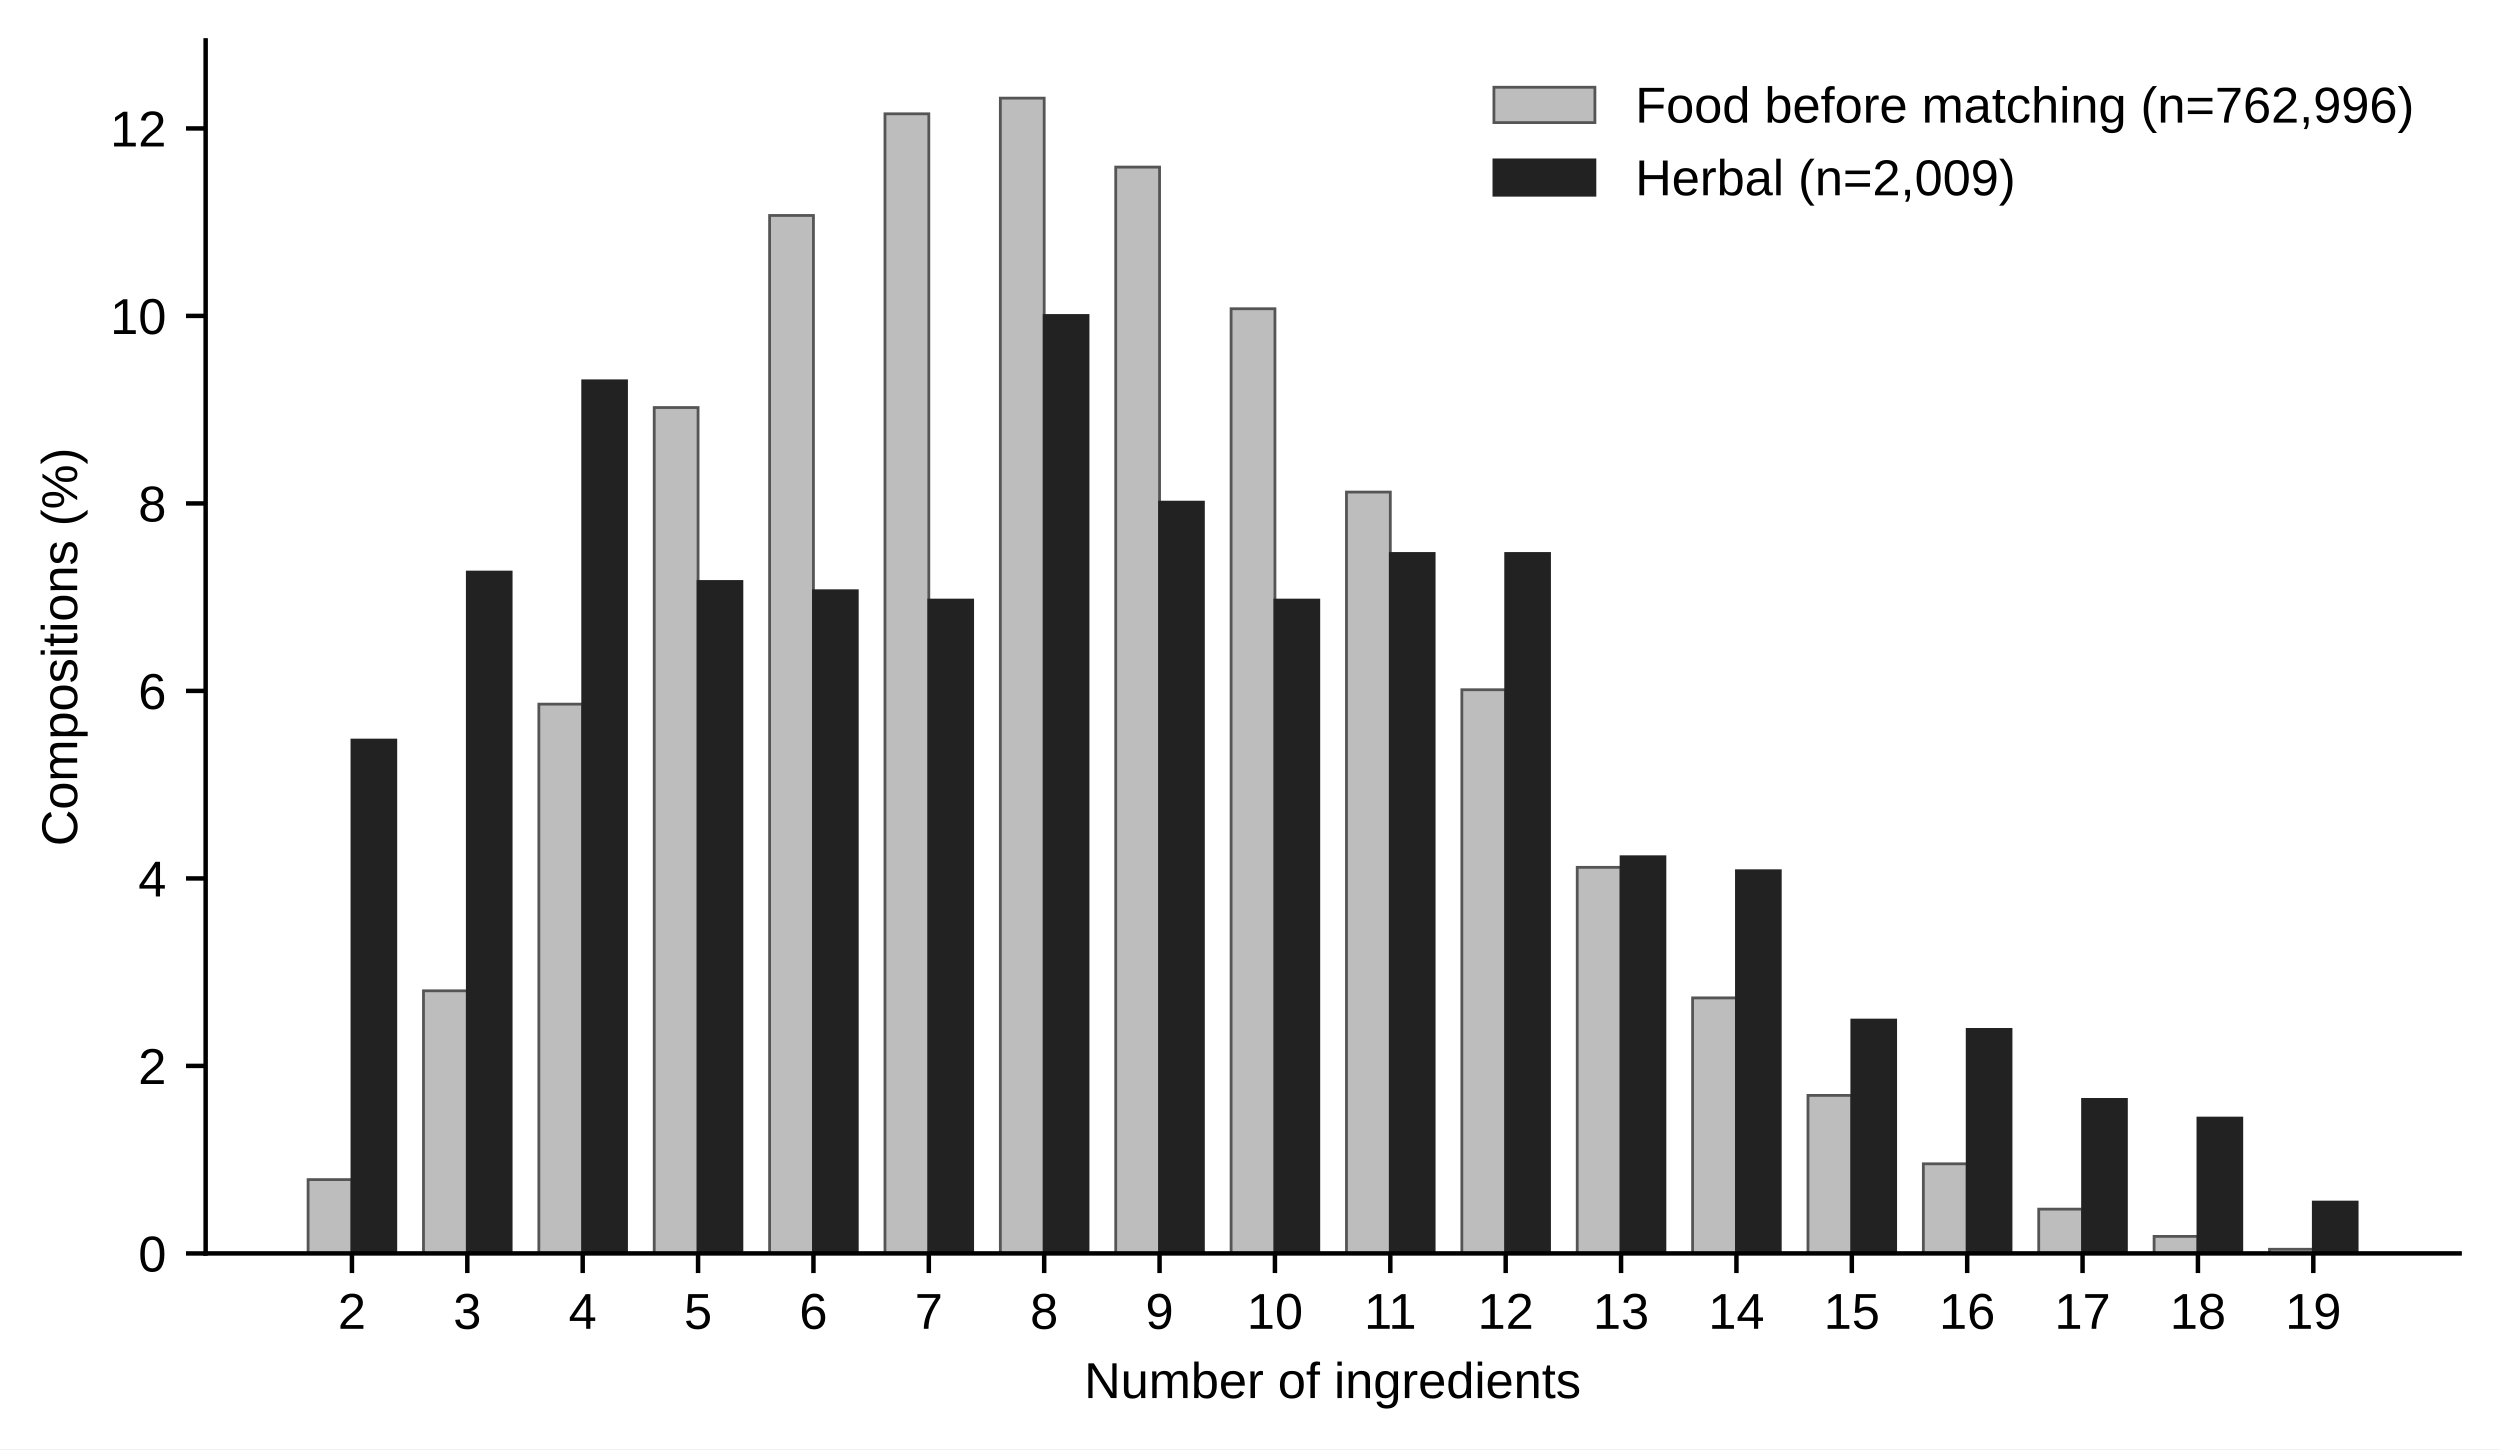
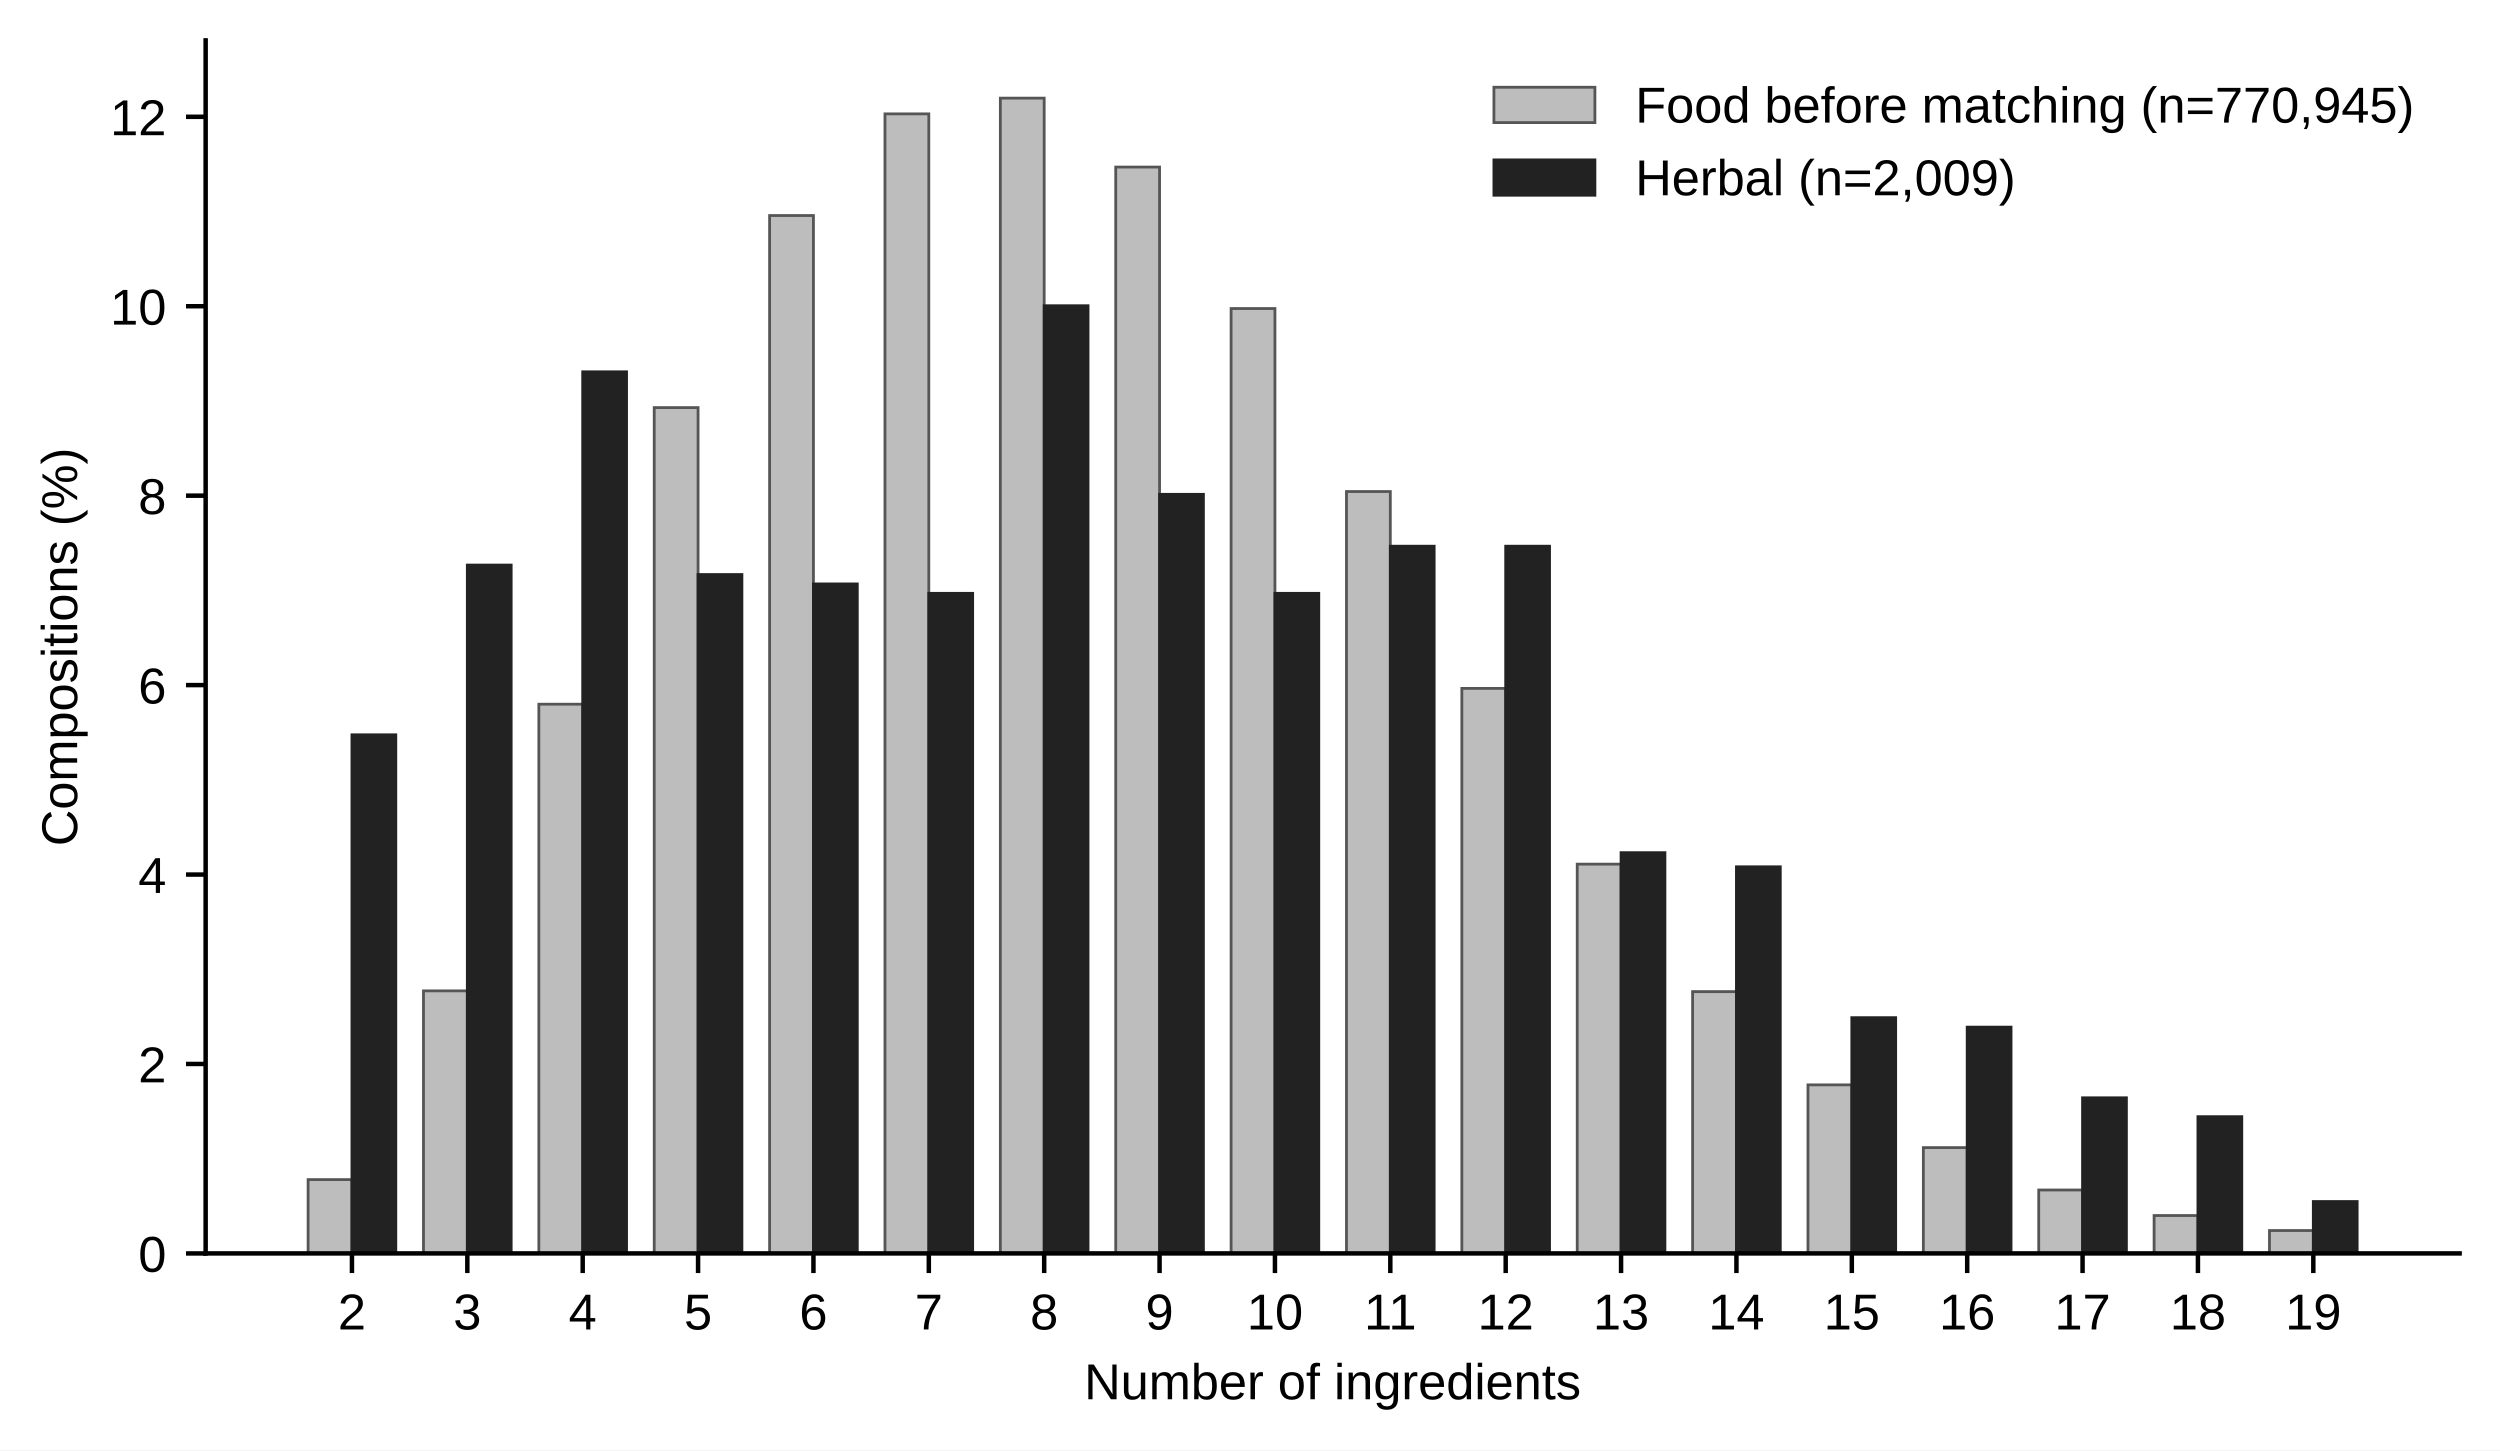
- <svg xmlns="http://www.w3.org/2000/svg" xmlns:xlink="http://www.w3.org/1999/xlink" width="445.616pt" height="258.293pt" viewBox="0 0 445.616 258.293" version="1.1">
+ <svg xmlns="http://www.w3.org/2000/svg" xmlns:xlink="http://www.w3.org/1999/xlink" width="445.616pt" height="258.509pt" viewBox="0 0 445.616 258.509" version="1.1">
  <defs>
    <style type="text/css">*{stroke-linejoin: round; stroke-linecap: butt}</style>
  </defs>
  <g id="figure_1">
    <g id="patch_1">
-       <path d="M 0 258.293 L 445.616 258.293 L 445.616 0 L 0 0 z " style="fill: #ffffff" />
+       <path d="M 0 258.509 L 445.616 258.509 L 445.616 0 L 0 0 z " style="fill: #ffffff" />
    </g>
    <g id="axes_1">
      <g id="patch_2">
        <path d="M 36.656 223.416 L 438.416 223.416 L 438.416 7.2 L 36.656 7.2 z " style="fill: #ffffff" />
      </g>
      <g id="patch_3">
-         <path d="M 54.917 223.416 L 62.732 223.416 L 62.732 210.26 L 54.917 210.26 z " clip-path="url(#p88fdc38432)" style="fill: #bdbdbd; stroke: #555555; stroke-width: 0.5; stroke-linejoin: miter" />
+         <path d="M 54.918 223.416 L 62.733 223.416 L 62.733 210.261 L 54.918 210.261 z " clip-path="url(#p58b0df833a)" style="fill: #bdbdbd; stroke: #555555; stroke-width: 0.5; stroke-linejoin: miter" />
      </g>
      <g id="patch_4">
-         <path d="M 75.483 223.416 L 83.297 223.416 L 83.297 176.611 L 75.483 176.611 z " clip-path="url(#p88fdc38432)" style="fill: #bdbdbd; stroke: #555555; stroke-width: 0.5; stroke-linejoin: miter" />
+         <path d="M 75.483 223.416 L 83.298 223.416 L 83.298 176.615 L 75.483 176.615 z " clip-path="url(#p58b0df833a)" style="fill: #bdbdbd; stroke: #555555; stroke-width: 0.5; stroke-linejoin: miter" />
      </g>
      <g id="patch_5">
-         <path d="M 96.048 223.416 L 103.862 223.416 L 103.862 125.506 L 96.048 125.506 z " clip-path="url(#p88fdc38432)" style="fill: #bdbdbd; stroke: #555555; stroke-width: 0.5; stroke-linejoin: miter" />
+         <path d="M 96.048 223.416 L 103.863 223.416 L 103.863 125.516 L 96.048 125.516 z " clip-path="url(#p58b0df833a)" style="fill: #bdbdbd; stroke: #555555; stroke-width: 0.5; stroke-linejoin: miter" />
      </g>
      <g id="patch_6">
-         <path d="M 116.613 223.416 L 124.428 223.416 L 124.428 72.643 L 116.613 72.643 z " clip-path="url(#p88fdc38432)" style="fill: #bdbdbd; stroke: #555555; stroke-width: 0.5; stroke-linejoin: miter" />
+         <path d="M 116.613 223.416 L 124.428 223.416 L 124.428 72.658 L 116.613 72.658 z " clip-path="url(#p58b0df833a)" style="fill: #bdbdbd; stroke: #555555; stroke-width: 0.5; stroke-linejoin: miter" />
      </g>
      <g id="patch_7">
-         <path d="M 137.178 223.416 L 144.993 223.416 L 144.993 38.405 L 137.178 38.405 z " clip-path="url(#p88fdc38432)" style="fill: #bdbdbd; stroke: #555555; stroke-width: 0.5; stroke-linejoin: miter" />
+         <path d="M 137.178 223.416 L 144.993 223.416 L 144.993 38.418 L 137.178 38.418 z " clip-path="url(#p58b0df833a)" style="fill: #bdbdbd; stroke: #555555; stroke-width: 0.5; stroke-linejoin: miter" />
      </g>
      <g id="patch_8">
-         <path d="M 157.743 223.416 L 165.558 223.416 L 165.558 20.282 L 157.743 20.282 z " clip-path="url(#p88fdc38432)" style="fill: #bdbdbd; stroke: #555555; stroke-width: 0.5; stroke-linejoin: miter" />
+         <path d="M 157.744 223.416 L 165.558 223.416 L 165.558 20.299 L 157.744 20.299 z " clip-path="url(#p58b0df833a)" style="fill: #bdbdbd; stroke: #555555; stroke-width: 0.5; stroke-linejoin: miter" />
      </g>
      <g id="patch_9">
-         <path d="M 178.308 223.416 L 186.123 223.416 L 186.123 17.496 L 178.308 17.496 z " clip-path="url(#p88fdc38432)" style="fill: #bdbdbd; stroke: #555555; stroke-width: 0.5; stroke-linejoin: miter" />
+         <path d="M 178.309 223.416 L 186.123 223.416 L 186.123 17.496 L 178.309 17.496 z " clip-path="url(#p58b0df833a)" style="fill: #bdbdbd; stroke: #555555; stroke-width: 0.5; stroke-linejoin: miter" />
      </g>
      <g id="patch_10">
-         <path d="M 198.873 223.416 L 206.688 223.416 L 206.688 29.785 L 198.873 29.785 z " clip-path="url(#p88fdc38432)" style="fill: #bdbdbd; stroke: #555555; stroke-width: 0.5; stroke-linejoin: miter" />
+         <path d="M 198.874 223.416 L 206.688 223.416 L 206.688 29.779 L 198.874 29.779 z " clip-path="url(#p58b0df833a)" style="fill: #bdbdbd; stroke: #555555; stroke-width: 0.5; stroke-linejoin: miter" />
      </g>
      <g id="patch_11">
-         <path d="M 219.438 223.416 L 227.253 223.416 L 227.253 55.026 L 219.438 55.026 z " clip-path="url(#p88fdc38432)" style="fill: #bdbdbd; stroke: #555555; stroke-width: 0.5; stroke-linejoin: miter" />
+         <path d="M 219.439 223.416 L 227.254 223.416 L 227.254 54.996 L 219.439 54.996 z " clip-path="url(#p58b0df833a)" style="fill: #bdbdbd; stroke: #555555; stroke-width: 0.5; stroke-linejoin: miter" />
      </g>
      <g id="patch_12">
-         <path d="M 240.003 223.416 L 247.818 223.416 L 247.818 87.709 L 240.003 87.709 z " clip-path="url(#p88fdc38432)" style="fill: #bdbdbd; stroke: #555555; stroke-width: 0.5; stroke-linejoin: miter" />
+         <path d="M 240.004 223.416 L 247.819 223.416 L 247.819 87.611 L 240.004 87.611 z " clip-path="url(#p58b0df833a)" style="fill: #bdbdbd; stroke: #555555; stroke-width: 0.5; stroke-linejoin: miter" />
      </g>
      <g id="patch_13">
-         <path d="M 260.569 223.416 L 268.383 223.416 L 268.383 122.946 L 260.569 122.946 z " clip-path="url(#p88fdc38432)" style="fill: #bdbdbd; stroke: #555555; stroke-width: 0.5; stroke-linejoin: miter" />
+         <path d="M 260.569 223.416 L 268.384 223.416 L 268.384 122.704 L 260.569 122.704 z " clip-path="url(#p58b0df833a)" style="fill: #bdbdbd; stroke: #555555; stroke-width: 0.5; stroke-linejoin: miter" />
      </g>
      <g id="patch_14">
-         <path d="M 281.134 223.416 L 288.948 223.416 L 288.948 154.596 L 281.134 154.596 z " clip-path="url(#p88fdc38432)" style="fill: #bdbdbd; stroke: #555555; stroke-width: 0.5; stroke-linejoin: miter" />
+         <path d="M 281.134 223.416 L 288.949 223.416 L 288.949 154.024 L 281.134 154.024 z " clip-path="url(#p58b0df833a)" style="fill: #bdbdbd; stroke: #555555; stroke-width: 0.5; stroke-linejoin: miter" />
      </g>
      <g id="patch_15">
-         <path d="M 301.699 223.416 L 309.514 223.416 L 309.514 177.872 L 301.699 177.872 z " clip-path="url(#p88fdc38432)" style="fill: #bdbdbd; stroke: #555555; stroke-width: 0.5; stroke-linejoin: miter" />
+         <path d="M 301.699 223.416 L 309.514 223.416 L 309.514 176.755 L 301.699 176.755 z " clip-path="url(#p58b0df833a)" style="fill: #bdbdbd; stroke: #555555; stroke-width: 0.5; stroke-linejoin: miter" />
      </g>
      <g id="patch_16">
-         <path d="M 322.264 223.416 L 330.079 223.416 L 330.079 195.255 L 322.264 195.255 z " clip-path="url(#p88fdc38432)" style="fill: #bdbdbd; stroke: #555555; stroke-width: 0.5; stroke-linejoin: miter" />
+         <path d="M 322.264 223.416 L 330.079 223.416 L 330.079 193.375 L 322.264 193.375 z " clip-path="url(#p58b0df833a)" style="fill: #bdbdbd; stroke: #555555; stroke-width: 0.5; stroke-linejoin: miter" />
      </g>
      <g id="patch_17">
-         <path d="M 342.829 223.416 L 350.644 223.416 L 350.644 207.441 L 342.829 207.441 z " clip-path="url(#p88fdc38432)" style="fill: #bdbdbd; stroke: #555555; stroke-width: 0.5; stroke-linejoin: miter" />
+         <path d="M 342.83 223.416 L 350.644 223.416 L 350.644 204.556 L 342.83 204.556 z " clip-path="url(#p58b0df833a)" style="fill: #bdbdbd; stroke: #555555; stroke-width: 0.5; stroke-linejoin: miter" />
      </g>
      <g id="patch_18">
-         <path d="M 363.394 223.416 L 371.209 223.416 L 371.209 215.529 L 363.394 215.529 z " clip-path="url(#p88fdc38432)" style="fill: #bdbdbd; stroke: #555555; stroke-width: 0.5; stroke-linejoin: miter" />
+         <path d="M 363.395 223.416 L 371.209 223.416 L 371.209 212.114 L 363.395 212.114 z " clip-path="url(#p58b0df833a)" style="fill: #bdbdbd; stroke: #555555; stroke-width: 0.5; stroke-linejoin: miter" />
      </g>
      <g id="patch_19">
-         <path d="M 383.959 223.416 L 391.774 223.416 L 391.774 220.387 L 383.959 220.387 z " clip-path="url(#p88fdc38432)" style="fill: #bdbdbd; stroke: #555555; stroke-width: 0.5; stroke-linejoin: miter" />
+         <path d="M 383.96 223.416 L 391.774 223.416 L 391.774 216.664 L 383.96 216.664 z " clip-path="url(#p58b0df833a)" style="fill: #bdbdbd; stroke: #555555; stroke-width: 0.5; stroke-linejoin: miter" />
      </g>
      <g id="patch_20">
-         <path d="M 404.524 223.416 L 412.339 223.416 L 412.339 222.68 L 404.524 222.68 z " clip-path="url(#p88fdc38432)" style="fill: #bdbdbd; stroke: #555555; stroke-width: 0.5; stroke-linejoin: miter" />
+         <path d="M 404.525 223.416 L 412.34 223.416 L 412.34 219.341 L 404.525 219.341 z " clip-path="url(#p58b0df833a)" style="fill: #bdbdbd; stroke: #555555; stroke-width: 0.5; stroke-linejoin: miter" />
      </g>
      <g id="patch_21">
-         <path d="M 62.732 223.416 L 70.547 223.416 L 70.547 131.92 L 62.732 131.92 z " clip-path="url(#p88fdc38432)" style="fill: #222222; stroke: #222222; stroke-width: 0.5; stroke-linejoin: miter" />
+         <path d="M 62.733 223.416 L 70.547 223.416 L 70.547 130.975 L 62.733 130.975 z " clip-path="url(#p58b0df833a)" style="fill: #222222; stroke: #222222; stroke-width: 0.5; stroke-linejoin: miter" />
      </g>
      <g id="patch_22">
-         <path d="M 83.297 223.416 L 91.112 223.416 L 91.112 101.975 L 83.297 101.975 z " clip-path="url(#p88fdc38432)" style="fill: #222222; stroke: #222222; stroke-width: 0.5; stroke-linejoin: miter" />
+         <path d="M 83.298 223.416 L 91.113 223.416 L 91.113 100.722 L 83.298 100.722 z " clip-path="url(#p58b0df833a)" style="fill: #222222; stroke: #222222; stroke-width: 0.5; stroke-linejoin: miter" />
      </g>
      <g id="patch_23">
-         <path d="M 103.862 223.416 L 111.677 223.416 L 111.677 67.872 L 103.862 67.872 z " clip-path="url(#p88fdc38432)" style="fill: #222222; stroke: #222222; stroke-width: 0.5; stroke-linejoin: miter" />
+         <path d="M 103.863 223.416 L 111.678 223.416 L 111.678 66.267 L 103.863 66.267 z " clip-path="url(#p58b0df833a)" style="fill: #222222; stroke: #222222; stroke-width: 0.5; stroke-linejoin: miter" />
      </g>
      <g id="patch_24">
-         <path d="M 124.428 223.416 L 132.242 223.416 L 132.242 103.639 L 124.428 103.639 z " clip-path="url(#p88fdc38432)" style="fill: #222222; stroke: #222222; stroke-width: 0.5; stroke-linejoin: miter" />
+         <path d="M 124.428 223.416 L 132.243 223.416 L 132.243 102.403 L 124.428 102.403 z " clip-path="url(#p58b0df833a)" style="fill: #222222; stroke: #222222; stroke-width: 0.5; stroke-linejoin: miter" />
      </g>
      <g id="patch_25">
-         <path d="M 144.993 223.416 L 152.807 223.416 L 152.807 105.302 L 144.993 105.302 z " clip-path="url(#p88fdc38432)" style="fill: #222222; stroke: #222222; stroke-width: 0.5; stroke-linejoin: miter" />
+         <path d="M 144.993 223.416 L 152.808 223.416 L 152.808 104.083 L 144.993 104.083 z " clip-path="url(#p58b0df833a)" style="fill: #222222; stroke: #222222; stroke-width: 0.5; stroke-linejoin: miter" />
      </g>
      <g id="patch_26">
-         <path d="M 165.558 223.416 L 173.372 223.416 L 173.372 106.966 L 165.558 106.966 z " clip-path="url(#p88fdc38432)" style="fill: #222222; stroke: #222222; stroke-width: 0.5; stroke-linejoin: miter" />
+         <path d="M 165.558 223.416 L 173.373 223.416 L 173.373 105.764 L 165.558 105.764 z " clip-path="url(#p58b0df833a)" style="fill: #222222; stroke: #222222; stroke-width: 0.5; stroke-linejoin: miter" />
      </g>
      <g id="patch_27">
-         <path d="M 186.123 223.416 L 193.938 223.416 L 193.938 56.227 L 186.123 56.227 z " clip-path="url(#p88fdc38432)" style="fill: #222222; stroke: #222222; stroke-width: 0.5; stroke-linejoin: miter" />
+         <path d="M 186.123 223.416 L 193.938 223.416 L 193.938 54.501 L 186.123 54.501 z " clip-path="url(#p58b0df833a)" style="fill: #222222; stroke: #222222; stroke-width: 0.5; stroke-linejoin: miter" />
      </g>
      <g id="patch_28">
-         <path d="M 206.688 223.416 L 214.503 223.416 L 214.503 89.499 L 206.688 89.499 z " clip-path="url(#p88fdc38432)" style="fill: #222222; stroke: #222222; stroke-width: 0.5; stroke-linejoin: miter" />
+         <path d="M 206.688 223.416 L 214.503 223.416 L 214.503 88.116 L 206.688 88.116 z " clip-path="url(#p58b0df833a)" style="fill: #222222; stroke: #222222; stroke-width: 0.5; stroke-linejoin: miter" />
      </g>
      <g id="patch_29">
-         <path d="M 227.253 223.416 L 235.068 223.416 L 235.068 106.966 L 227.253 106.966 z " clip-path="url(#p88fdc38432)" style="fill: #222222; stroke: #222222; stroke-width: 0.5; stroke-linejoin: miter" />
+         <path d="M 227.254 223.416 L 235.068 223.416 L 235.068 105.764 L 227.254 105.764 z " clip-path="url(#p58b0df833a)" style="fill: #222222; stroke: #222222; stroke-width: 0.5; stroke-linejoin: miter" />
      </g>
      <g id="patch_30">
-         <path d="M 247.818 223.416 L 255.633 223.416 L 255.633 98.648 L 247.818 98.648 z " clip-path="url(#p88fdc38432)" style="fill: #222222; stroke: #222222; stroke-width: 0.5; stroke-linejoin: miter" />
+         <path d="M 247.819 223.416 L 255.633 223.416 L 255.633 97.36 L 247.819 97.36 z " clip-path="url(#p58b0df833a)" style="fill: #222222; stroke: #222222; stroke-width: 0.5; stroke-linejoin: miter" />
      </g>
      <g id="patch_31">
-         <path d="M 268.383 223.416 L 276.198 223.416 L 276.198 98.648 L 268.383 98.648 z " clip-path="url(#p88fdc38432)" style="fill: #222222; stroke: #222222; stroke-width: 0.5; stroke-linejoin: miter" />
+         <path d="M 268.384 223.416 L 276.199 223.416 L 276.199 97.36 L 268.384 97.36 z " clip-path="url(#p58b0df833a)" style="fill: #222222; stroke: #222222; stroke-width: 0.5; stroke-linejoin: miter" />
      </g>
      <g id="patch_32">
-         <path d="M 288.948 223.416 L 296.763 223.416 L 296.763 152.714 L 288.948 152.714 z " clip-path="url(#p88fdc38432)" style="fill: #222222; stroke: #222222; stroke-width: 0.5; stroke-linejoin: miter" />
+         <path d="M 288.949 223.416 L 296.764 223.416 L 296.764 151.984 L 288.949 151.984 z " clip-path="url(#p58b0df833a)" style="fill: #222222; stroke: #222222; stroke-width: 0.5; stroke-linejoin: miter" />
      </g>
      <g id="patch_33">
-         <path d="M 309.514 223.416 L 317.328 223.416 L 317.328 155.21 L 309.514 155.21 z " clip-path="url(#p88fdc38432)" style="fill: #222222; stroke: #222222; stroke-width: 0.5; stroke-linejoin: miter" />
+         <path d="M 309.514 223.416 L 317.329 223.416 L 317.329 154.506 L 309.514 154.506 z " clip-path="url(#p58b0df833a)" style="fill: #222222; stroke: #222222; stroke-width: 0.5; stroke-linejoin: miter" />
      </g>
      <g id="patch_34">
-         <path d="M 330.079 223.416 L 337.893 223.416 L 337.893 181.827 L 330.079 181.827 z " clip-path="url(#p88fdc38432)" style="fill: #222222; stroke: #222222; stroke-width: 0.5; stroke-linejoin: miter" />
+         <path d="M 330.079 223.416 L 337.894 223.416 L 337.894 181.397 L 330.079 181.397 z " clip-path="url(#p58b0df833a)" style="fill: #222222; stroke: #222222; stroke-width: 0.5; stroke-linejoin: miter" />
      </g>
      <g id="patch_35">
-         <path d="M 350.644 223.416 L 358.458 223.416 L 358.458 183.49 L 350.644 183.49 z " clip-path="url(#p88fdc38432)" style="fill: #222222; stroke: #222222; stroke-width: 0.5; stroke-linejoin: miter" />
+         <path d="M 350.644 223.416 L 358.459 223.416 L 358.459 183.078 L 350.644 183.078 z " clip-path="url(#p58b0df833a)" style="fill: #222222; stroke: #222222; stroke-width: 0.5; stroke-linejoin: miter" />
      </g>
      <g id="patch_36">
-         <path d="M 371.209 223.416 L 379.024 223.416 L 379.024 195.967 L 371.209 195.967 z " clip-path="url(#p88fdc38432)" style="fill: #222222; stroke: #222222; stroke-width: 0.5; stroke-linejoin: miter" />
+         <path d="M 371.209 223.416 L 379.024 223.416 L 379.024 195.684 L 371.209 195.684 z " clip-path="url(#p58b0df833a)" style="fill: #222222; stroke: #222222; stroke-width: 0.5; stroke-linejoin: miter" />
      </g>
      <g id="patch_37">
-         <path d="M 391.774 223.416 L 399.589 223.416 L 399.589 199.294 L 391.774 199.294 z " clip-path="url(#p88fdc38432)" style="fill: #222222; stroke: #222222; stroke-width: 0.5; stroke-linejoin: miter" />
+         <path d="M 391.774 223.416 L 399.589 223.416 L 399.589 199.045 L 391.774 199.045 z " clip-path="url(#p58b0df833a)" style="fill: #222222; stroke: #222222; stroke-width: 0.5; stroke-linejoin: miter" />
      </g>
      <g id="patch_38">
-         <path d="M 412.339 223.416 L 420.154 223.416 L 420.154 214.266 L 412.339 214.266 z " clip-path="url(#p88fdc38432)" style="fill: #222222; stroke: #222222; stroke-width: 0.5; stroke-linejoin: miter" />
+         <path d="M 412.34 223.416 L 420.154 223.416 L 420.154 214.172 L 412.34 214.172 z " clip-path="url(#p58b0df833a)" style="fill: #222222; stroke: #222222; stroke-width: 0.5; stroke-linejoin: miter" />
      </g>
      <g id="matplotlib.axis_1">
        <g id="xtick_1">
          <g id="line2d_1">
            <defs>
              <path id="mbc4b600197" d="M 0 0 L 0 3.5 " style="stroke: #000000; stroke-width: 0.8" />
            </defs>
            <g>
-               <use xlink:href="#mbc4b600197" x="62.732" y="223.416" style="stroke: #000000; stroke-width: 0.8" />
+               <use xlink:href="#mbc4b600197" x="62.733" y="223.416" style="stroke: #000000; stroke-width: 0.8" />
            </g>
          </g>
          <g id="text_1">
-             <text style="font: 9px 'Arial', 'Helvetica', 'DejaVu Sans', sans-serif; text-anchor: middle" x="62.732" y="236.858" transform="rotate(-0 62.73219 236.858)">2</text>
+             <text style="font-size: 9px; font-family: 'Arial', 'Helvetica', 'DejaVu Sans', sans-serif; text-anchor: middle" x="62.733" y="236.968" transform="rotate(-0 62.73271 236.9682)">2</text>
          </g>
        </g>
        <g id="xtick_2">
          <g id="line2d_2">
            <g>
-               <use xlink:href="#mbc4b600197" x="83.297" y="223.416" style="stroke: #000000; stroke-width: 0.8" />
+               <use xlink:href="#mbc4b600197" x="83.298" y="223.416" style="stroke: #000000; stroke-width: 0.8" />
            </g>
          </g>
          <g id="text_2">
-             <text style="font: 9px 'Arial', 'Helvetica', 'DejaVu Sans', sans-serif; text-anchor: middle" x="83.297" y="236.858" transform="rotate(-0 83.2973 236.858)">3</text>
+             <text style="font-size: 9px; font-family: 'Arial', 'Helvetica', 'DejaVu Sans', sans-serif; text-anchor: middle" x="83.298" y="236.968" transform="rotate(-0 83.29782 236.9682)">3</text>
          </g>
        </g>
        <g id="xtick_3">
          <g id="line2d_3">
            <g>
-               <use xlink:href="#mbc4b600197" x="103.862" y="223.416" style="stroke: #000000; stroke-width: 0.8" />
+               <use xlink:href="#mbc4b600197" x="103.863" y="223.416" style="stroke: #000000; stroke-width: 0.8" />
            </g>
          </g>
          <g id="text_3">
-             <text style="font: 9px 'Arial', 'Helvetica', 'DejaVu Sans', sans-serif; text-anchor: middle" x="103.862" y="236.858" transform="rotate(-0 103.8624 236.858)">4</text>
+             <text style="font-size: 9px; font-family: 'Arial', 'Helvetica', 'DejaVu Sans', sans-serif; text-anchor: middle" x="103.863" y="236.968" transform="rotate(-0 103.8629 236.9682)">4</text>
          </g>
        </g>
        <g id="xtick_4">
          <g id="line2d_4">
            <g>
              <use xlink:href="#mbc4b600197" x="124.428" y="223.416" style="stroke: #000000; stroke-width: 0.8" />
            </g>
          </g>
          <g id="text_4">
-             <text style="font: 9px 'Arial', 'Helvetica', 'DejaVu Sans', sans-serif; text-anchor: middle" x="124.428" y="236.858" transform="rotate(-0 124.4275 236.858)">5</text>
+             <text style="font-size: 9px; font-family: 'Arial', 'Helvetica', 'DejaVu Sans', sans-serif; text-anchor: middle" x="124.428" y="236.968" transform="rotate(-0 124.428 236.9682)">5</text>
          </g>
        </g>
        <g id="xtick_5">
          <g id="line2d_5">
            <g>
              <use xlink:href="#mbc4b600197" x="144.993" y="223.416" style="stroke: #000000; stroke-width: 0.8" />
            </g>
          </g>
          <g id="text_5">
-             <text style="font: 9px 'Arial', 'Helvetica', 'DejaVu Sans', sans-serif; text-anchor: middle" x="144.993" y="236.858" transform="rotate(-0 144.9926 236.858)">6</text>
+             <text style="font-size: 9px; font-family: 'Arial', 'Helvetica', 'DejaVu Sans', sans-serif; text-anchor: middle" x="144.993" y="236.968" transform="rotate(-0 144.9932 236.9682)">6</text>
          </g>
        </g>
        <g id="xtick_6">
          <g id="line2d_6">
            <g>
              <use xlink:href="#mbc4b600197" x="165.558" y="223.416" style="stroke: #000000; stroke-width: 0.8" />
            </g>
          </g>
          <g id="text_6">
-             <text style="font: 9px 'Arial', 'Helvetica', 'DejaVu Sans', sans-serif; text-anchor: middle" x="165.558" y="236.858" transform="rotate(-0 165.5577 236.858)">7</text>
+             <text style="font-size: 9px; font-family: 'Arial', 'Helvetica', 'DejaVu Sans', sans-serif; text-anchor: middle" x="165.558" y="236.968" transform="rotate(-0 165.5583 236.9682)">7</text>
          </g>
        </g>
        <g id="xtick_7">
          <g id="line2d_7">
            <g>
              <use xlink:href="#mbc4b600197" x="186.123" y="223.416" style="stroke: #000000; stroke-width: 0.8" />
            </g>
          </g>
          <g id="text_7">
-             <text style="font: 9px 'Arial', 'Helvetica', 'DejaVu Sans', sans-serif; text-anchor: middle" x="186.123" y="236.858" transform="rotate(-0 186.1228 236.858)">8</text>
+             <text style="font-size: 9px; font-family: 'Arial', 'Helvetica', 'DejaVu Sans', sans-serif; text-anchor: middle" x="186.123" y="236.968" transform="rotate(-0 186.1234 236.9682)">8</text>
          </g>
        </g>
        <g id="xtick_8">
          <g id="line2d_8">
            <g>
              <use xlink:href="#mbc4b600197" x="206.688" y="223.416" style="stroke: #000000; stroke-width: 0.8" />
            </g>
          </g>
          <g id="text_8">
-             <text style="font: 9px 'Arial', 'Helvetica', 'DejaVu Sans', sans-serif; text-anchor: middle" x="206.688" y="236.858" transform="rotate(-0 206.688 236.858)">9</text>
+             <text style="font-size: 9px; font-family: 'Arial', 'Helvetica', 'DejaVu Sans', sans-serif; text-anchor: middle" x="206.688" y="236.968" transform="rotate(-0 206.6885 236.9682)">9</text>
          </g>
        </g>
        <g id="xtick_9">
          <g id="line2d_9">
            <g>
-               <use xlink:href="#mbc4b600197" x="227.253" y="223.416" style="stroke: #000000; stroke-width: 0.8" />
+               <use xlink:href="#mbc4b600197" x="227.254" y="223.416" style="stroke: #000000; stroke-width: 0.8" />
            </g>
          </g>
          <g id="text_9">
-             <text style="font: 9px 'Arial', 'Helvetica', 'DejaVu Sans', sans-serif; text-anchor: middle" x="227.253" y="236.858" transform="rotate(-0 227.2531 236.858)">10</text>
+             <text style="font-size: 9px; font-family: 'Arial', 'Helvetica', 'DejaVu Sans', sans-serif; text-anchor: middle" x="227.254" y="236.968" transform="rotate(-0 227.2536 236.9682)">10</text>
          </g>
        </g>
        <g id="xtick_10">
          <g id="line2d_10">
            <g>
-               <use xlink:href="#mbc4b600197" x="247.818" y="223.416" style="stroke: #000000; stroke-width: 0.8" />
+               <use xlink:href="#mbc4b600197" x="247.819" y="223.416" style="stroke: #000000; stroke-width: 0.8" />
            </g>
          </g>
          <g id="text_10">
-             <text style="font: 9px 'Arial', 'Helvetica', 'DejaVu Sans', sans-serif; text-anchor: middle" x="247.818" y="236.858" transform="rotate(-0 247.8182 236.858)">11</text>
+             <text style="font-size: 9px; font-family: 'Arial', 'Helvetica', 'DejaVu Sans', sans-serif; text-anchor: middle" x="247.819" y="236.968" transform="rotate(-0 247.8187 236.9682)">11</text>
          </g>
        </g>
        <g id="xtick_11">
          <g id="line2d_11">
            <g>
-               <use xlink:href="#mbc4b600197" x="268.383" y="223.416" style="stroke: #000000; stroke-width: 0.8" />
+               <use xlink:href="#mbc4b600197" x="268.384" y="223.416" style="stroke: #000000; stroke-width: 0.8" />
            </g>
          </g>
          <g id="text_11">
-             <text style="font: 9px 'Arial', 'Helvetica', 'DejaVu Sans', sans-serif; text-anchor: middle" x="268.383" y="236.858" transform="rotate(-0 268.3833 236.858)">12</text>
+             <text style="font-size: 9px; font-family: 'Arial', 'Helvetica', 'DejaVu Sans', sans-serif; text-anchor: middle" x="268.384" y="236.968" transform="rotate(-0 268.3838 236.9682)">12</text>
          </g>
        </g>
        <g id="xtick_12">
          <g id="line2d_12">
            <g>
-               <use xlink:href="#mbc4b600197" x="288.948" y="223.416" style="stroke: #000000; stroke-width: 0.8" />
+               <use xlink:href="#mbc4b600197" x="288.949" y="223.416" style="stroke: #000000; stroke-width: 0.8" />
            </g>
          </g>
          <g id="text_12">
-             <text style="font: 9px 'Arial', 'Helvetica', 'DejaVu Sans', sans-serif; text-anchor: middle" x="288.948" y="236.858" transform="rotate(-0 288.9484 236.858)">13</text>
+             <text style="font-size: 9px; font-family: 'Arial', 'Helvetica', 'DejaVu Sans', sans-serif; text-anchor: middle" x="288.949" y="236.968" transform="rotate(-0 288.9489 236.9682)">13</text>
          </g>
        </g>
        <g id="xtick_13">
          <g id="line2d_13">
            <g>
              <use xlink:href="#mbc4b600197" x="309.514" y="223.416" style="stroke: #000000; stroke-width: 0.8" />
            </g>
          </g>
          <g id="text_13">
-             <text style="font: 9px 'Arial', 'Helvetica', 'DejaVu Sans', sans-serif; text-anchor: middle" x="309.514" y="236.858" transform="rotate(-0 309.5135 236.858)">14</text>
+             <text style="font-size: 9px; font-family: 'Arial', 'Helvetica', 'DejaVu Sans', sans-serif; text-anchor: middle" x="309.514" y="236.968" transform="rotate(-0 309.514 236.9682)">14</text>
          </g>
        </g>
        <g id="xtick_14">
          <g id="line2d_14">
            <g>
              <use xlink:href="#mbc4b600197" x="330.079" y="223.416" style="stroke: #000000; stroke-width: 0.8" />
            </g>
          </g>
          <g id="text_14">
-             <text style="font: 9px 'Arial', 'Helvetica', 'DejaVu Sans', sans-serif; text-anchor: middle" x="330.079" y="236.858" transform="rotate(-0 330.0786 236.858)">15</text>
+             <text style="font-size: 9px; font-family: 'Arial', 'Helvetica', 'DejaVu Sans', sans-serif; text-anchor: middle" x="330.079" y="236.968" transform="rotate(-0 330.0792 236.9682)">15</text>
          </g>
        </g>
        <g id="xtick_15">
          <g id="line2d_15">
            <g>
              <use xlink:href="#mbc4b600197" x="350.644" y="223.416" style="stroke: #000000; stroke-width: 0.8" />
            </g>
          </g>
          <g id="text_15">
-             <text style="font: 9px 'Arial', 'Helvetica', 'DejaVu Sans', sans-serif; text-anchor: middle" x="350.644" y="236.858" transform="rotate(-0 350.6437 236.858)">16</text>
+             <text style="font-size: 9px; font-family: 'Arial', 'Helvetica', 'DejaVu Sans', sans-serif; text-anchor: middle" x="350.644" y="236.968" transform="rotate(-0 350.6443 236.9682)">16</text>
          </g>
        </g>
        <g id="xtick_16">
          <g id="line2d_16">
            <g>
              <use xlink:href="#mbc4b600197" x="371.209" y="223.416" style="stroke: #000000; stroke-width: 0.8" />
            </g>
          </g>
          <g id="text_16">
-             <text style="font: 9px 'Arial', 'Helvetica', 'DejaVu Sans', sans-serif; text-anchor: middle" x="371.209" y="236.858" transform="rotate(-0 371.2088 236.858)">17</text>
+             <text style="font-size: 9px; font-family: 'Arial', 'Helvetica', 'DejaVu Sans', sans-serif; text-anchor: middle" x="371.209" y="236.968" transform="rotate(-0 371.2094 236.9682)">17</text>
          </g>
        </g>
        <g id="xtick_17">
          <g id="line2d_17">
            <g>
              <use xlink:href="#mbc4b600197" x="391.774" y="223.416" style="stroke: #000000; stroke-width: 0.8" />
            </g>
          </g>
          <g id="text_17">
-             <text style="font: 9px 'Arial', 'Helvetica', 'DejaVu Sans', sans-serif; text-anchor: middle" x="391.774" y="236.858" transform="rotate(-0 391.774 236.858)">18</text>
+             <text style="font-size: 9px; font-family: 'Arial', 'Helvetica', 'DejaVu Sans', sans-serif; text-anchor: middle" x="391.774" y="236.968" transform="rotate(-0 391.7745 236.9682)">18</text>
          </g>
        </g>
        <g id="xtick_18">
          <g id="line2d_18">
            <g>
-               <use xlink:href="#mbc4b600197" x="412.339" y="223.416" style="stroke: #000000; stroke-width: 0.8" />
+               <use xlink:href="#mbc4b600197" x="412.34" y="223.416" style="stroke: #000000; stroke-width: 0.8" />
            </g>
          </g>
          <g id="text_18">
-             <text style="font: 9px 'Arial', 'Helvetica', 'DejaVu Sans', sans-serif; text-anchor: middle" x="412.339" y="236.858" transform="rotate(-0 412.3391 236.858)">19</text>
+             <text style="font-size: 9px; font-family: 'Arial', 'Helvetica', 'DejaVu Sans', sans-serif; text-anchor: middle" x="412.34" y="236.968" transform="rotate(-0 412.3396 236.9682)">19</text>
          </g>
        </g>
        <g id="text_19">
-           <text style="font: 9px 'Arial', 'Helvetica', 'DejaVu Sans', sans-serif; text-anchor: middle" x="237.536" y="249.198" transform="rotate(-0 237.5356 249.1985)">Number of ingredients</text>
+           <text style="font-size: 9px; font-family: 'Arial', 'Helvetica', 'DejaVu Sans', sans-serif; text-anchor: middle" x="237.536" y="249.415" transform="rotate(-0 237.5362 249.4145)">Number of ingredients</text>
        </g>
      </g>
      <g id="matplotlib.axis_2">
        <g id="ytick_1">
          <g id="line2d_19">
            <defs>
              <path id="m62ca417565" d="M 0 0 L -3.5 0 " style="stroke: #000000; stroke-width: 0.8" />
            </defs>
            <g>
              <use xlink:href="#m62ca417565" x="36.656" y="223.416" style="stroke: #000000; stroke-width: 0.8" />
            </g>
          </g>
          <g id="text_20">
-             <text style="font: 9px 'Arial', 'Helvetica', 'DejaVu Sans', sans-serif; text-anchor: end" x="29.656" y="226.637" transform="rotate(-0 29.65563 226.637)">0</text>
+             <text style="font-size: 9px; font-family: 'Arial', 'Helvetica', 'DejaVu Sans', sans-serif; text-anchor: end" x="29.656" y="226.692" transform="rotate(-0 29.65615 226.6921)">0</text>
          </g>
        </g>
        <g id="ytick_2">
          <g id="line2d_20">
            <g>
-               <use xlink:href="#m62ca417565" x="36.656" y="189.995" style="stroke: #000000; stroke-width: 0.8" />
+               <use xlink:href="#m62ca417565" x="36.656" y="189.65" style="stroke: #000000; stroke-width: 0.8" />
            </g>
          </g>
          <g id="text_21">
-             <text style="font: 9px 'Arial', 'Helvetica', 'DejaVu Sans', sans-serif; text-anchor: end" x="29.656" y="193.216" transform="rotate(-0 29.65563 193.2159)">2</text>
+             <text style="font-size: 9px; font-family: 'Arial', 'Helvetica', 'DejaVu Sans', sans-serif; text-anchor: end" x="29.656" y="192.926" transform="rotate(-0 29.65615 192.926)">2</text>
          </g>
        </g>
        <g id="ytick_3">
          <g id="line2d_21">
            <g>
-               <use xlink:href="#m62ca417565" x="36.656" y="156.574" style="stroke: #000000; stroke-width: 0.8" />
+               <use xlink:href="#m62ca417565" x="36.656" y="155.884" style="stroke: #000000; stroke-width: 0.8" />
            </g>
          </g>
          <g id="text_22">
-             <text style="font: 9px 'Arial', 'Helvetica', 'DejaVu Sans', sans-serif; text-anchor: end" x="29.656" y="159.795" transform="rotate(-0 29.65563 159.7947)">4</text>
+             <text style="font-size: 9px; font-family: 'Arial', 'Helvetica', 'DejaVu Sans', sans-serif; text-anchor: end" x="29.656" y="159.16" transform="rotate(-0 29.65615 159.1599)">4</text>
          </g>
        </g>
        <g id="ytick_4">
          <g id="line2d_22">
            <g>
-               <use xlink:href="#m62ca417565" x="36.656" y="123.153" style="stroke: #000000; stroke-width: 0.8" />
+               <use xlink:href="#m62ca417565" x="36.656" y="122.118" style="stroke: #000000; stroke-width: 0.8" />
            </g>
          </g>
          <g id="text_23">
-             <text style="font: 9px 'Arial', 'Helvetica', 'DejaVu Sans', sans-serif; text-anchor: end" x="29.656" y="126.374" transform="rotate(-0 29.65563 126.3736)">6</text>
+             <text style="font-size: 9px; font-family: 'Arial', 'Helvetica', 'DejaVu Sans', sans-serif; text-anchor: end" x="29.656" y="125.394" transform="rotate(-0 29.65615 125.3938)">6</text>
          </g>
        </g>
        <g id="ytick_5">
          <g id="line2d_23">
            <g>
-               <use xlink:href="#m62ca417565" x="36.656" y="89.731" style="stroke: #000000; stroke-width: 0.8" />
+               <use xlink:href="#m62ca417565" x="36.656" y="88.352" style="stroke: #000000; stroke-width: 0.8" />
            </g>
          </g>
          <g id="text_24">
-             <text style="font: 9px 'Arial', 'Helvetica', 'DejaVu Sans', sans-serif; text-anchor: end" x="29.656" y="92.952" transform="rotate(-0 29.65563 92.95244)">8</text>
+             <text style="font-size: 9px; font-family: 'Arial', 'Helvetica', 'DejaVu Sans', sans-serif; text-anchor: end" x="29.656" y="91.628" transform="rotate(-0 29.65615 91.62773)">8</text>
          </g>
        </g>
        <g id="ytick_6">
          <g id="line2d_24">
            <g>
-               <use xlink:href="#m62ca417565" x="36.656" y="56.31" style="stroke: #000000; stroke-width: 0.8" />
+               <use xlink:href="#m62ca417565" x="36.656" y="54.586" style="stroke: #000000; stroke-width: 0.8" />
            </g>
          </g>
          <g id="text_25">
-             <text style="font: 9px 'Arial', 'Helvetica', 'DejaVu Sans', sans-serif; text-anchor: end" x="29.656" y="59.531" transform="rotate(-0 29.65563 59.5313)">10</text>
+             <text style="font-size: 9px; font-family: 'Arial', 'Helvetica', 'DejaVu Sans', sans-serif; text-anchor: end" x="29.656" y="57.862" transform="rotate(-0 29.65615 57.86164)">10</text>
          </g>
        </g>
        <g id="ytick_7">
          <g id="line2d_25">
            <g>
-               <use xlink:href="#m62ca417565" x="36.656" y="22.889" style="stroke: #000000; stroke-width: 0.8" />
+               <use xlink:href="#m62ca417565" x="36.656" y="20.819" style="stroke: #000000; stroke-width: 0.8" />
            </g>
          </g>
          <g id="text_26">
-             <text style="font: 9px 'Arial', 'Helvetica', 'DejaVu Sans', sans-serif; text-anchor: end" x="29.656" y="26.11" transform="rotate(-0 29.65563 26.11016)">12</text>
+             <text style="font-size: 9px; font-family: 'Arial', 'Helvetica', 'DejaVu Sans', sans-serif; text-anchor: end" x="29.656" y="24.096" transform="rotate(-0 29.65615 24.09554)">12</text>
          </g>
        </g>
        <g id="text_27">
-           <text style="font: 9px 'Arial', 'Helvetica', 'DejaVu Sans', sans-serif; text-anchor: middle" x="13.752" y="115.308" transform="rotate(-90 13.75172 115.308)">Compositions (%)</text>
+           <text style="font-size: 9px; font-family: 'Arial', 'Helvetica', 'DejaVu Sans', sans-serif; text-anchor: middle" x="13.752" y="115.308" transform="rotate(-90 13.75225 115.308)">Compositions (%)</text>
        </g>
      </g>
      <g id="patch_39">
        <path d="M 36.656 223.416 L 36.656 7.2 " style="fill: none; stroke: #000000; stroke-width: 0.8; stroke-linejoin: miter; stroke-linecap: square" />
      </g>
      <g id="patch_40">
        <path d="M 36.656 223.416 L 438.416 223.416 " style="fill: none; stroke: #000000; stroke-width: 0.8; stroke-linejoin: miter; stroke-linecap: square" />
      </g>
      <g id="legend_1">
        <g id="patch_41">
-           <path d="M 266.286 21.852 L 284.286 21.852 L 284.286 15.552 L 266.286 15.552 z " style="fill: #bdbdbd; stroke: #555555; stroke-width: 0.5; stroke-linejoin: miter" />
+           <path d="M 266.287 21.852 L 284.287 21.852 L 284.287 15.552 L 266.287 15.552 z " style="fill: #bdbdbd; stroke: #555555; stroke-width: 0.5; stroke-linejoin: miter" />
        </g>
        <g id="text_28">
-           <text style="font: 9px 'Arial', 'Helvetica', 'DejaVu Sans', sans-serif; text-anchor: start" x="291.486" y="21.852" transform="rotate(-0 291.4864 21.85172)">Food before matching (n=762,996)</text>
+           <text style="font-size: 9px; font-family: 'Arial', 'Helvetica', 'DejaVu Sans', sans-serif; text-anchor: start" x="291.487" y="21.852" transform="rotate(-0 291.4869 21.85225)">Food before matching (n=770,945)</text>
        </g>
        <g id="patch_42">
-           <path d="M 266.286 34.798 L 284.286 34.798 L 284.286 28.498 L 266.286 28.498 z " style="fill: #222222; stroke: #222222; stroke-width: 0.5; stroke-linejoin: miter" />
+           <path d="M 266.287 34.799 L 284.287 34.799 L 284.287 28.499 L 266.287 28.499 z " style="fill: #222222; stroke: #222222; stroke-width: 0.5; stroke-linejoin: miter" />
        </g>
        <g id="text_29">
-           <text style="font: 9px 'Arial', 'Helvetica', 'DejaVu Sans', sans-serif; text-anchor: start" x="291.486" y="34.798" transform="rotate(-0 291.4864 34.79766)">Herbal (n=2,009)</text>
+           <text style="font-size: 9px; font-family: 'Arial', 'Helvetica', 'DejaVu Sans', sans-serif; text-anchor: start" x="291.487" y="34.799" transform="rotate(-0 291.4869 34.79871)">Herbal (n=2,009)</text>
        </g>
      </g>
    </g>
  </g>
  <defs>
-     <clipPath id="p88fdc38432">
+     <clipPath id="p58b0df833a">
      <rect x="36.656" y="7.2" width="401.76" height="216.216" />
    </clipPath>
  </defs>
</svg>
